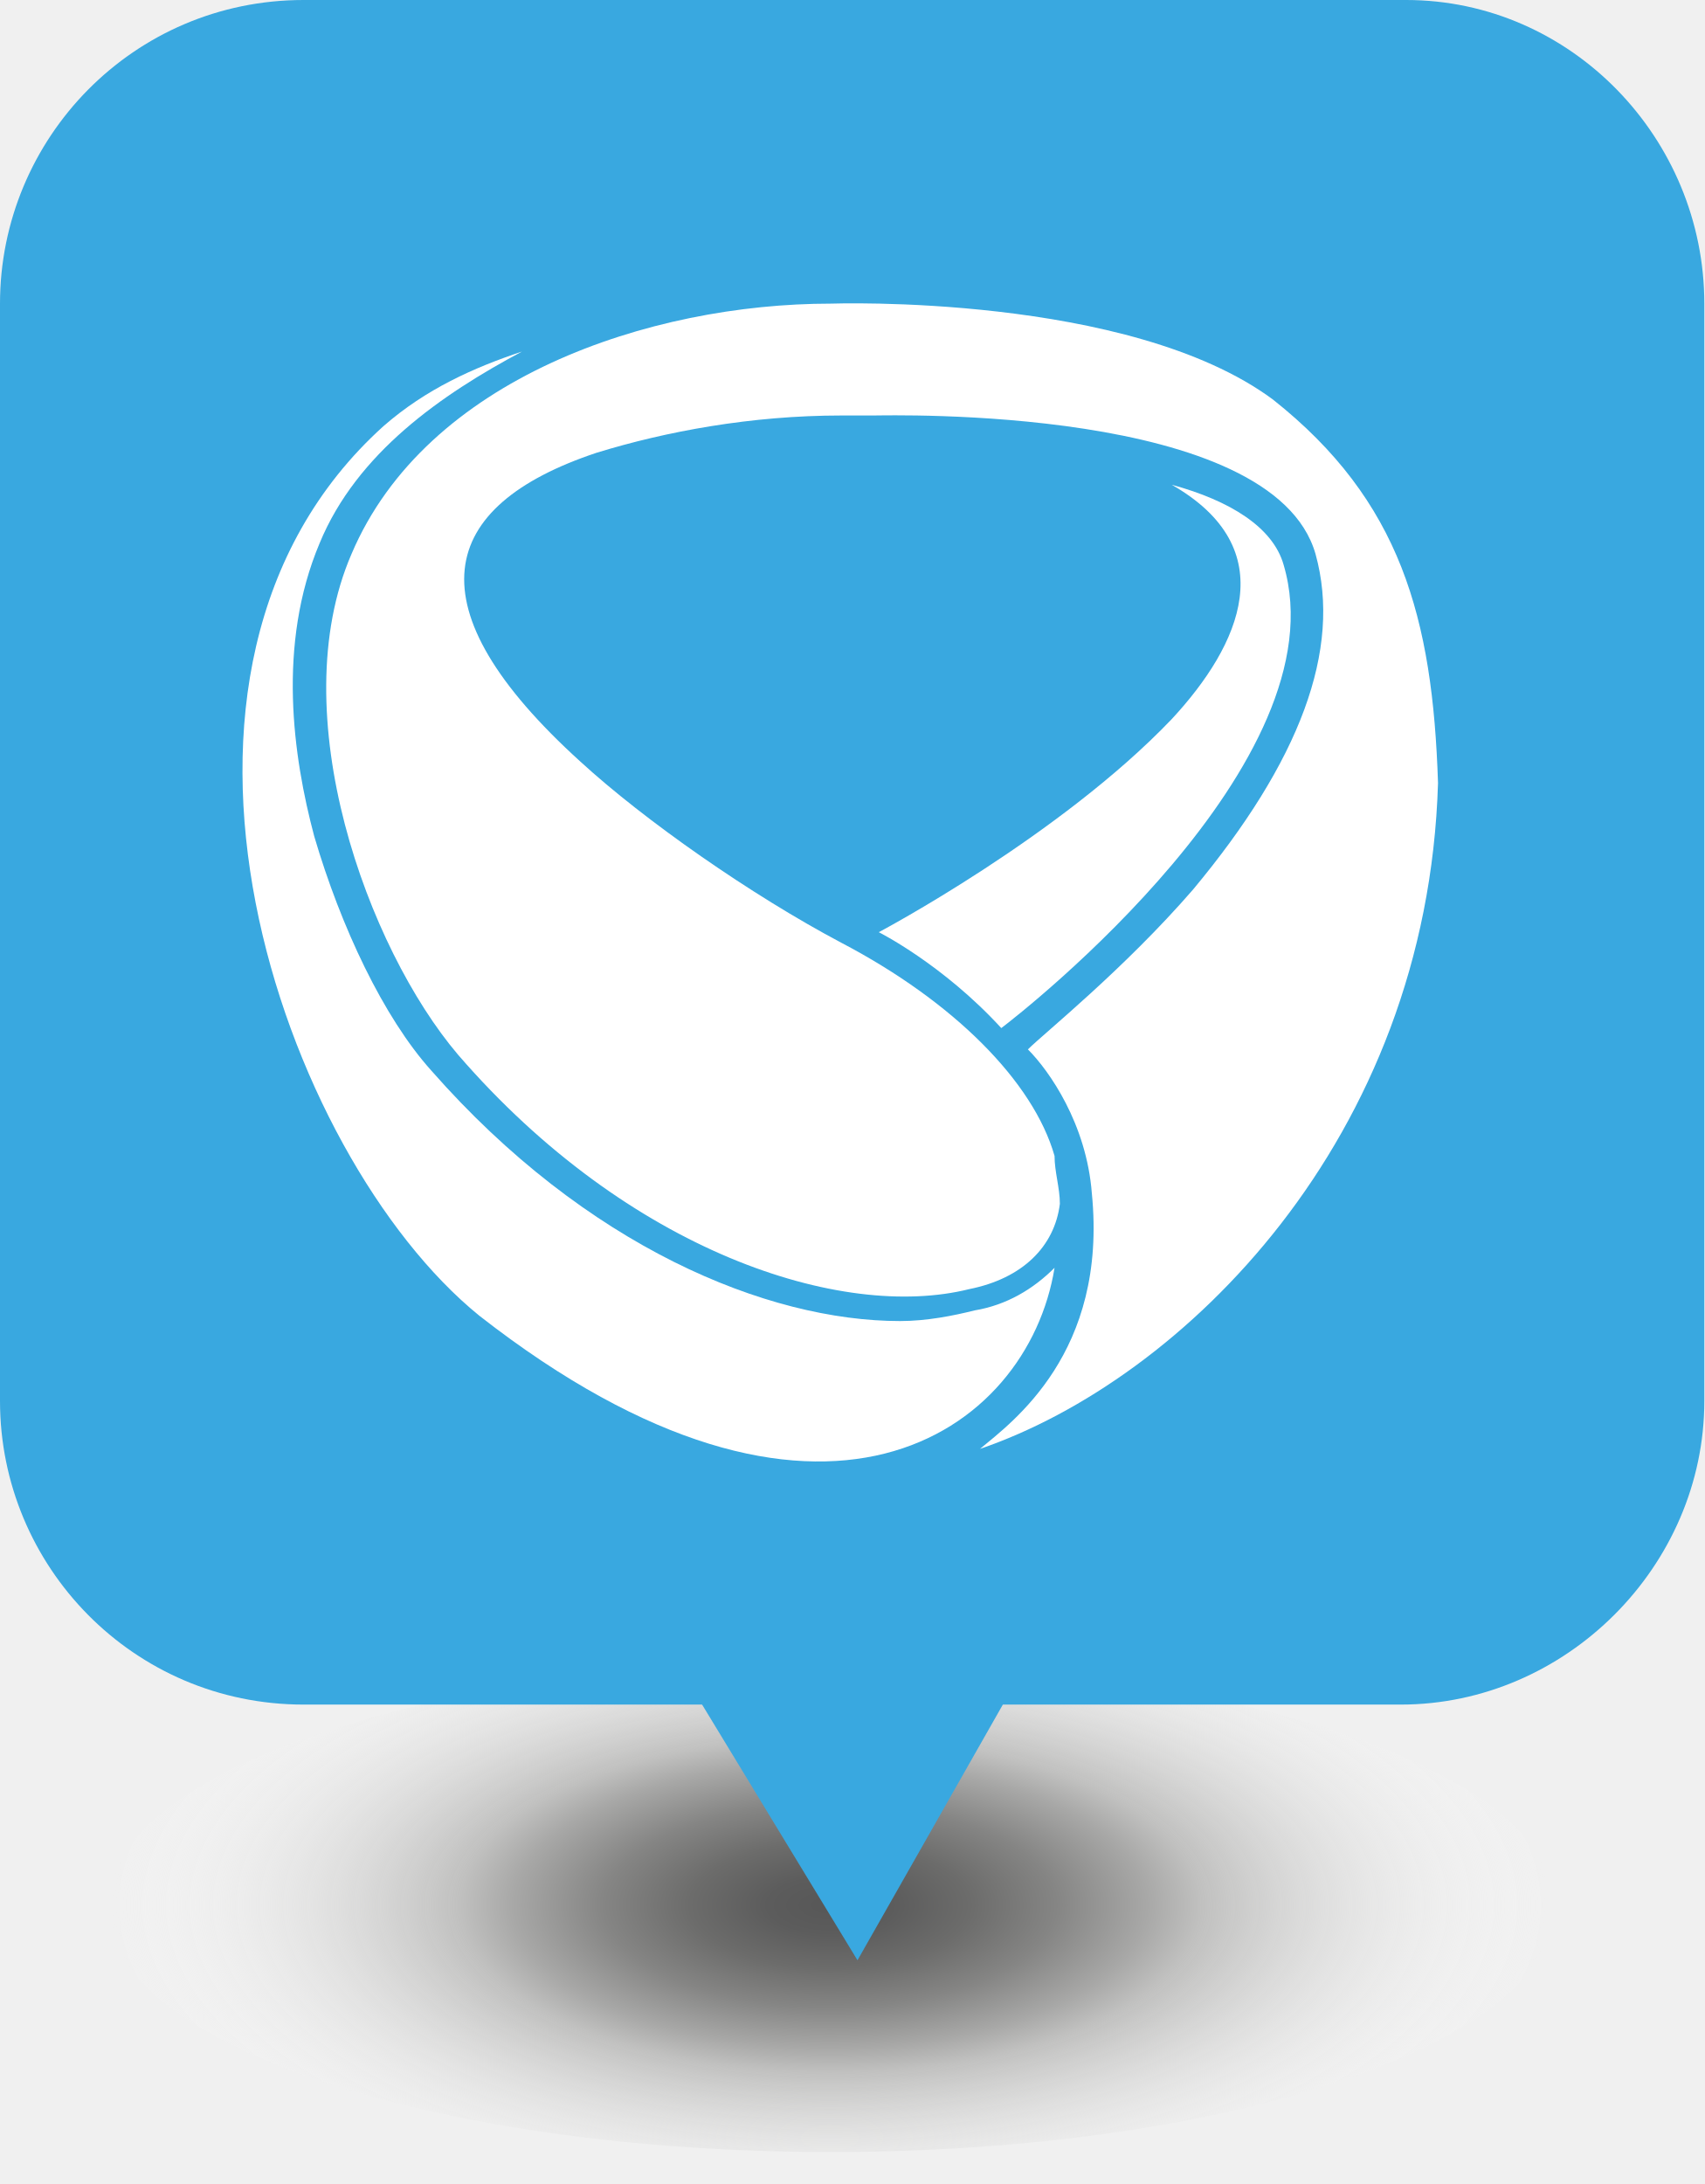
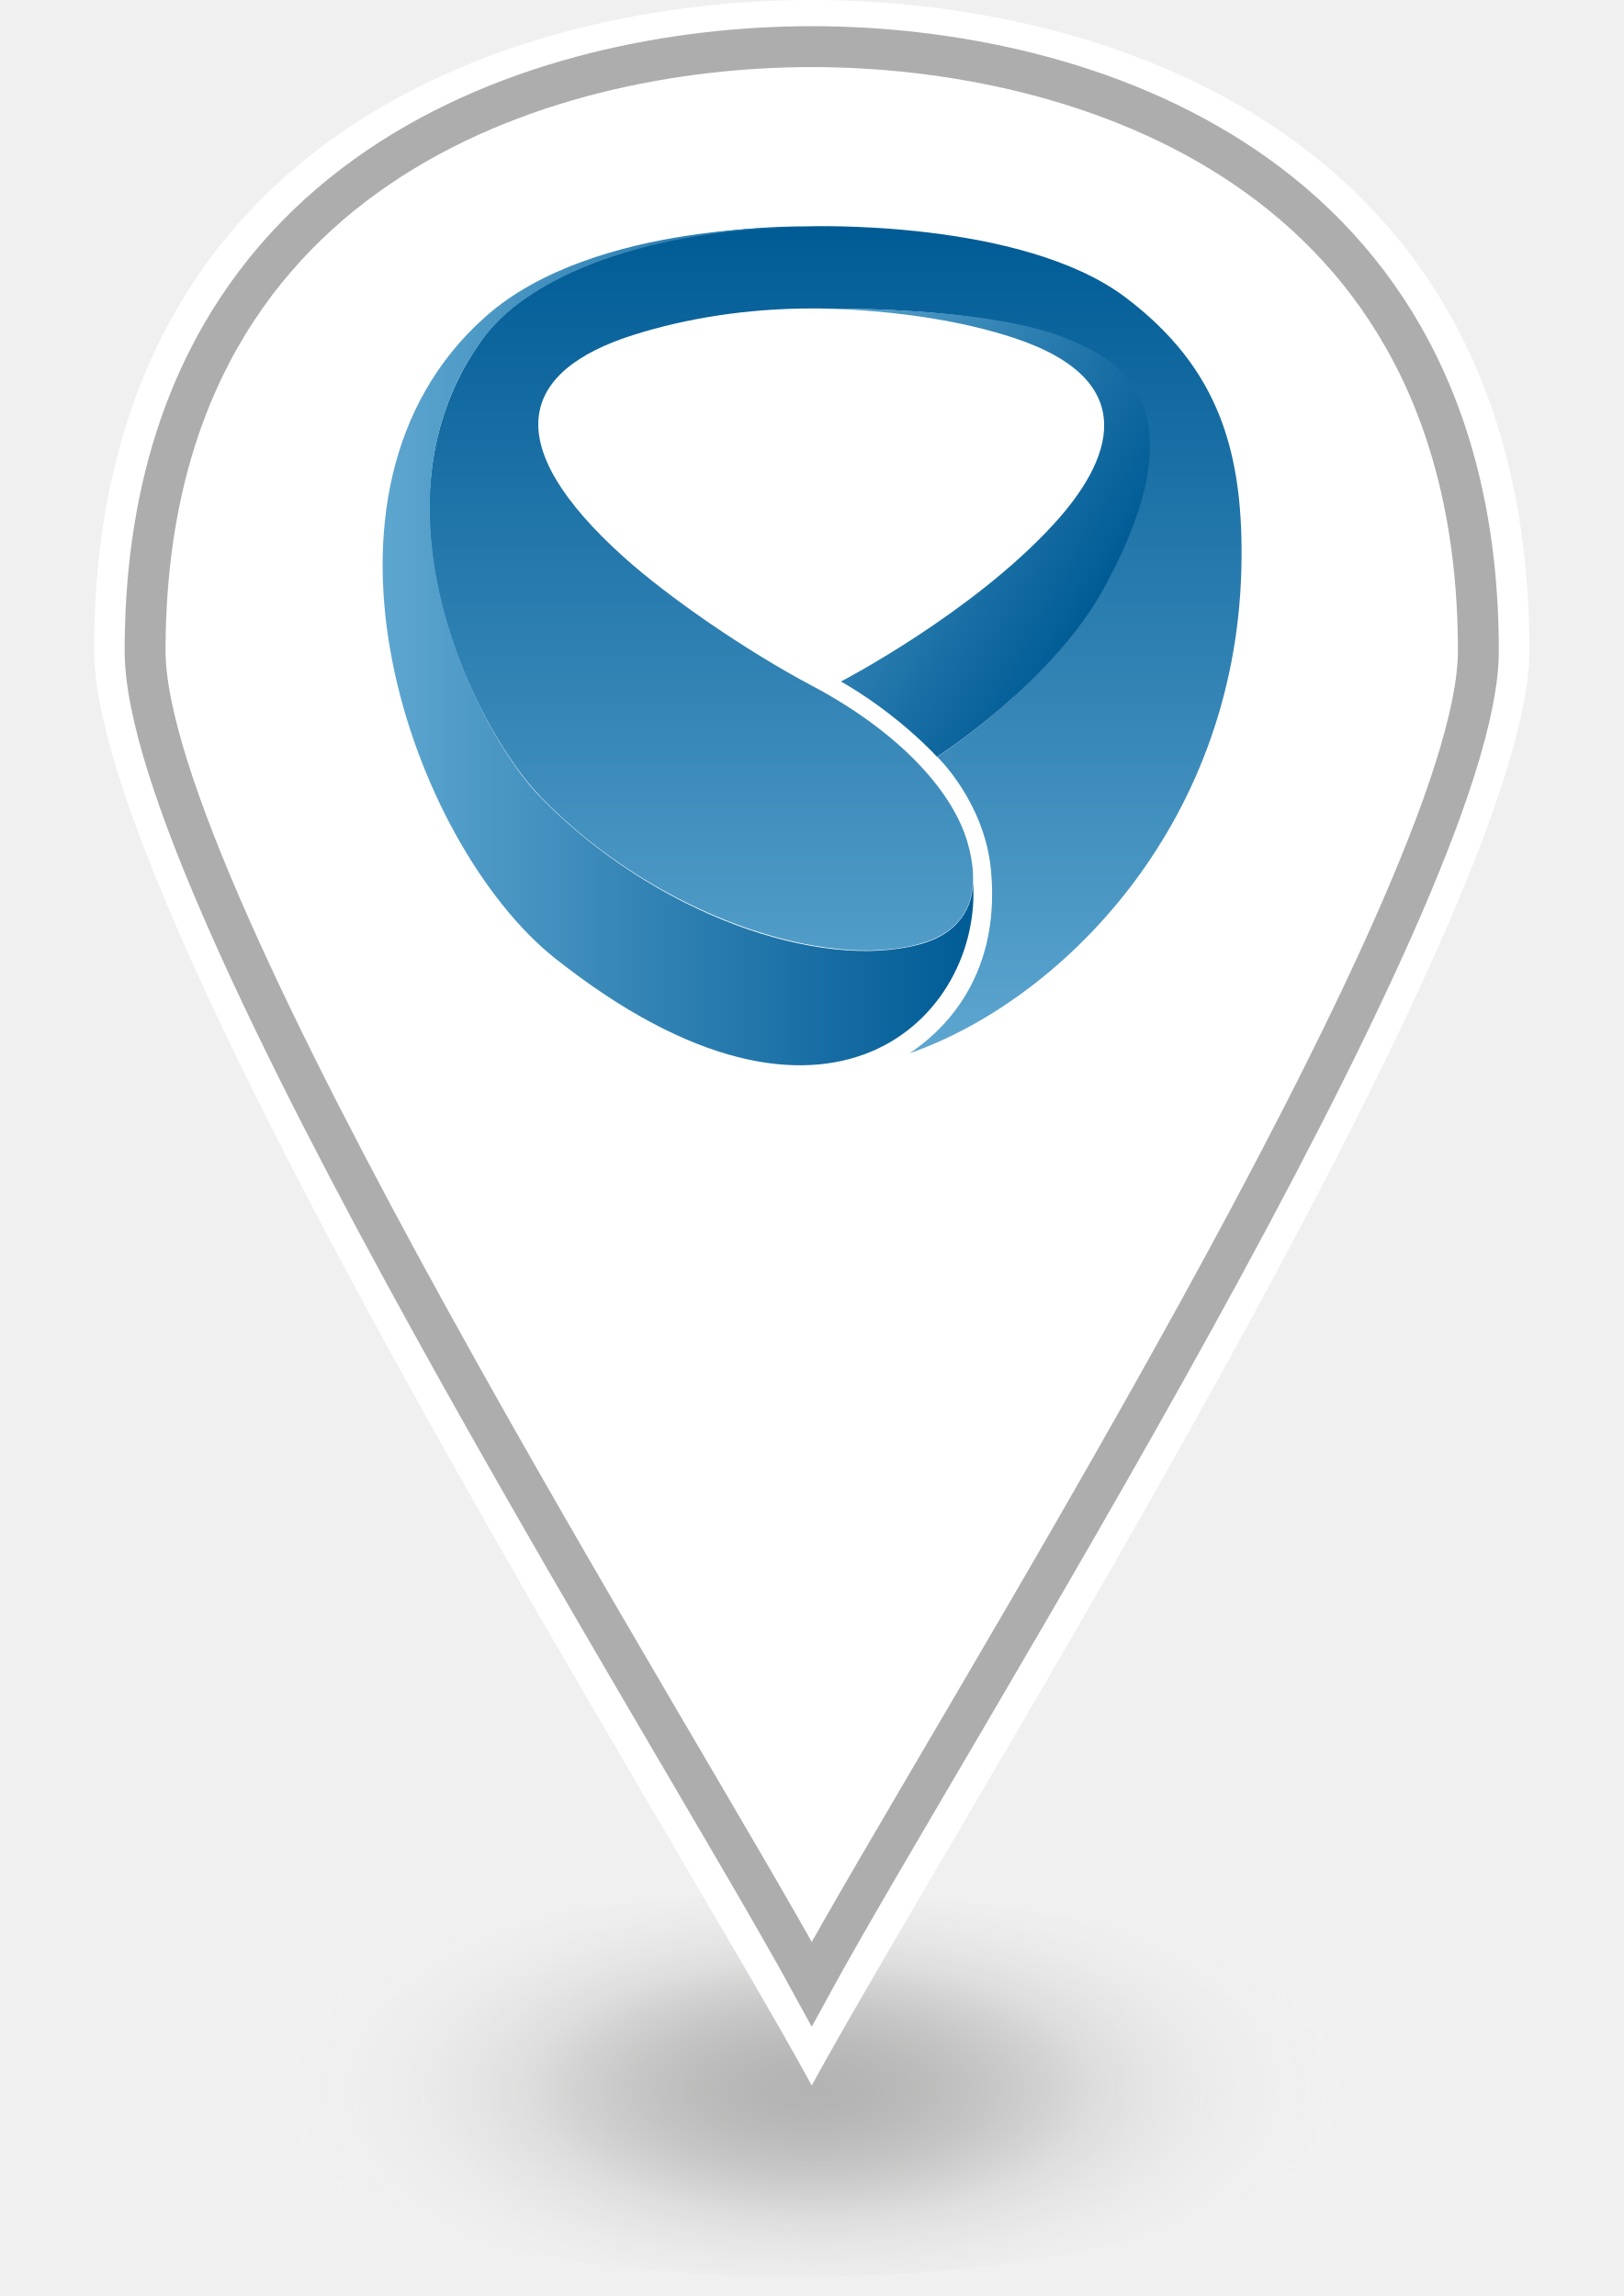
- <svg xmlns="http://www.w3.org/2000/svg" version="1.1" id="Camada_1" x="0px" y="0px" width="32px" height="41px" viewBox="0 0 32 41" style="enable-background:new 0 0 32 41;" xml:space="preserve">
-   <style type="text/css">
- 	.st0{fill:url(#SVGID_1_);}
- 	.st1{fill:#39A8E0;}
- 	.st2{fill:#FFFFFF;}
- </style>
+ <svg xmlns="http://www.w3.org/2000/svg" version="1.1" id="Camada_1" x="0px" y="0px" viewBox="0 0 595.3 841.9" enable-background="new 0 0 595.3 841.9" xml:space="preserve">
+   <radialGradient id="SVGID_1_" cx="-588.608" cy="545.197" r="0.228" gradientTransform="matrix(897.4194 0 0 -404.013 528522.875 221031.562)" gradientUnits="userSpaceOnUse">
+     <stop offset="0" style="stop-color:#575757" />
+     <stop offset="8.651142e-002" style="stop-color:#5C5C5C" />
+     <stop offset="0.194" style="stop-color:#6C6C6B" />
+     <stop offset="0.313" style="stop-color:#858584" />
+     <stop offset="0.439" style="stop-color:#A8A8A7" />
+     <stop offset="0.512" style="stop-color:#C0C0BF" />
+     <stop offset="1" style="stop-color:#FFFFFF;stop-opacity:0" />
+   </radialGradient>
+   <ellipse opacity="0.4" fill="url(#SVGID_1_)" enable-background="new    " cx="294.1" cy="764.7" rx="205.2" ry="70.2" />
+   <path fill="#FFFFFF" d="M297.6,0C192.4,0,34.5,47.4,34.5,238.5c0,96.5,210.5,429.7,263.1,526.2c52.6-96.5,263.1-429.7,263.1-526.2  C560.7,47.4,402.9,0,297.6,0z" />
  <g>
-     <radialGradient id="SVGID_1_" cx="-128.243" cy="35.765" r="4.645" gradientTransform="matrix(2.9174 0 0 1.3134 389.7216 -11.2071)" gradientUnits="userSpaceOnUse">
-       <stop offset="0" style="stop-color:#575757" />
-       <stop offset="8.651142e-002" style="stop-color:#5C5C5C" />
-       <stop offset="0.194" style="stop-color:#6C6C6B" />
-       <stop offset="0.313" style="stop-color:#858584" />
-       <stop offset="0.439" style="stop-color:#A8A8A7" />
-       <stop offset="0.512" style="stop-color:#C0C0BF" />
-       <stop offset="1" style="stop-color:#FFFFFF;stop-opacity:0" />
-     </radialGradient>
-     <ellipse class="st0" cx="15.6" cy="35.8" rx="13.6" ry="4.6" />
-     <g>
-       <path class="st1" d="M32,26.3c0,3.1-2.6,5.7-5.7,5.7H5.7C2.5,32,0,29.4,0,26.3V5.7C0,2.6,2.5,0,5.7,0h20.7C29.5,0,32,2.6,32,5.7    V26.3z" />
-     </g>
-     <polygon class="st1" points="13,31.7 16.1,36.8 19,31.7  " />
-     <g>
-       <path class="st2" d="M19.8,23.8c-0.4,0.4-0.9,0.7-1.5,0.8c-0.4,0.1-0.9,0.2-1.4,0.2c-2.5,0-5.9-1.4-8.8-4.7    c-0.9-1-1.7-2.7-2.2-4.4c-0.4-1.5-0.7-3.6,0.1-5.5c0.7-1.7,2.3-2.8,3.8-3.6C8.9,6.9,8,7.3,7.2,8C2.1,12.6,5.3,21.7,9,24.7    C15.4,29.7,19.3,26.9,19.8,23.8z" />
-       <path class="st2" d="M23.9,7.5c-2.7-2-8.3-1.8-8.3-1.8c-3.4,0-7.6,1.4-9,4.7c-1.3,3,0.3,7.4,2,9.4c3.2,3.7,7.2,5,9.6,4.4    c1-0.2,1.6-0.8,1.7-1.6l0,0c0-0.3-0.1-0.6-0.1-0.9c-0.4-1.4-1.9-2.9-4-4c-1.7-0.9-3.7-2.3-4.9-3.4c-3.2-2.9-2.7-4.8,0.3-5.8    c1.3-0.4,2.9-0.7,4.6-0.7c0.1,0,0.3,0,0.4,0c0.1,0,0.1,0,0.2,0v0c0.3,0,7.5-0.2,8.3,2.6c0.5,1.8-0.3,3.9-2.3,6.3    c-1.3,1.5-2.8,2.7-3.1,3c0.4,0.4,1.1,1.4,1.2,2.7c0.3,3-1.5,4.3-2.1,4.8c3.8-1.3,8.4-5.8,8.6-12.5C26.9,11.6,26.3,9.4,23.9,7.5z" />
-       <path class="st2" d="M16.5,17.5c0,0,1.2,0.6,2.3,1.8c0.4-0.3,6.4-5,5.3-8.7c-0.2-0.7-1-1.2-2.1-1.5c2.1,1.2,1.3,3,0,4.4    C19.9,15.7,16.5,17.5,16.5,17.5z" />
-     </g>
+     <linearGradient id="SVGID_2_" gradientUnits="userSpaceOnUse" x1="306.161" y1="386.227" x2="306.161" y2="83.142">
+       <stop offset="0" style="stop-color:#5DA6D0" />
+       <stop offset="0.386" style="stop-color:#3888B8" />
+       <stop offset="1" style="stop-color:#005B95" />
+     </linearGradient>
+     <path fill="url(#SVGID_2_)" d="M333.5,386.2c9.2-6.2,33.8-25.4,29.8-67.3c-2.4-24.9-19.7-41.4-19.7-41.4s45-28.6,64.1-67.7   c15.6-32.1,24.4-68-13.1-83.8c-23-9.7-54.5-12.9-96.7-12.9c-24.7,0-46.8,3.8-65.3,9.6c-42.8,13.4-49.5,40.5-4.1,81.4   c16.5,14.9,45.3,34.7,69.1,47.3c30.4,16.1,51.1,37.4,57,57.1c4.9,16.4,2.3,31.9-16.8,37.4c-35.6,10.4-97.9-10.8-139.4-53.5   c-24.2-25-65.9-107.4-21.2-168.5c19.3-26.3,68.8-40.9,118.7-40.9c0,0,78.6-2.8,116.8,26.1c34.5,26.1,43.5,57.2,42.4,100   C452.5,304.4,387.4,367.5,333.5,386.2z" />
+     <linearGradient id="SVGID_3_" gradientUnits="userSpaceOnUse" x1="140.121" y1="236.986" x2="356.768" y2="236.986">
+       <stop offset="0" style="stop-color:#5DA6D0" />
+       <stop offset="0.386" style="stop-color:#3888B8" />
+       <stop offset="1" style="stop-color:#005B95" />
+     </linearGradient>
+     <path fill="url(#SVGID_3_)" d="M295.7,83.4c-49.9,0-99.4,14.6-118.7,40.9c-44.3,60.1-2.3,144.2,21.4,168.3   c41.7,42.6,102.3,63.7,139,53.6c16.9-4.6,19.5-17.1,19.3-23.2c3.8,49.1-52.3,108.4-153.2,28.4c-52.4-41.6-98.2-170.6-25.6-235.2   C217.8,80.6,295.7,83.4,295.7,83.4z" />
+     <linearGradient id="SVGID_4_" gradientUnits="userSpaceOnUse" x1="278.623" y1="149.041" x2="402.177" y2="220.375">
+       <stop offset="0" style="stop-color:#5DA6D0" />
+       <stop offset="0.386" style="stop-color:#3888B8" />
+       <stop offset="1" style="stop-color:#005B95" />
+     </linearGradient>
+     <path fill="url(#SVGID_4_)" d="M341.6,275.5c-16.1-16.3-33.3-25.6-33.3-25.6s48-24.9,78-57.7c20.9-22.8,33.4-52.6-14.9-68.4   c-33.9-11.1-72.2-10.6-72.2-10.6s63.2-1.5,93.3,11.5c15.5,6.6,49.1,22.5,12.8,90c-19.2,35.7-61.8,62.8-61.8,62.8L341.6,275.5z" />
  </g>
+   <path fill="none" stroke="#ADADAD" stroke-width="15" stroke-miterlimit="10" d="M297.6,17.1c-97.7,0-244.4,44-244.4,221.6  c0,89.6,195.6,399.2,244.4,488.8C346.5,637.9,542,328.4,542,238.7C542,61.2,395.4,17.1,297.6,17.1z" />
</svg>
